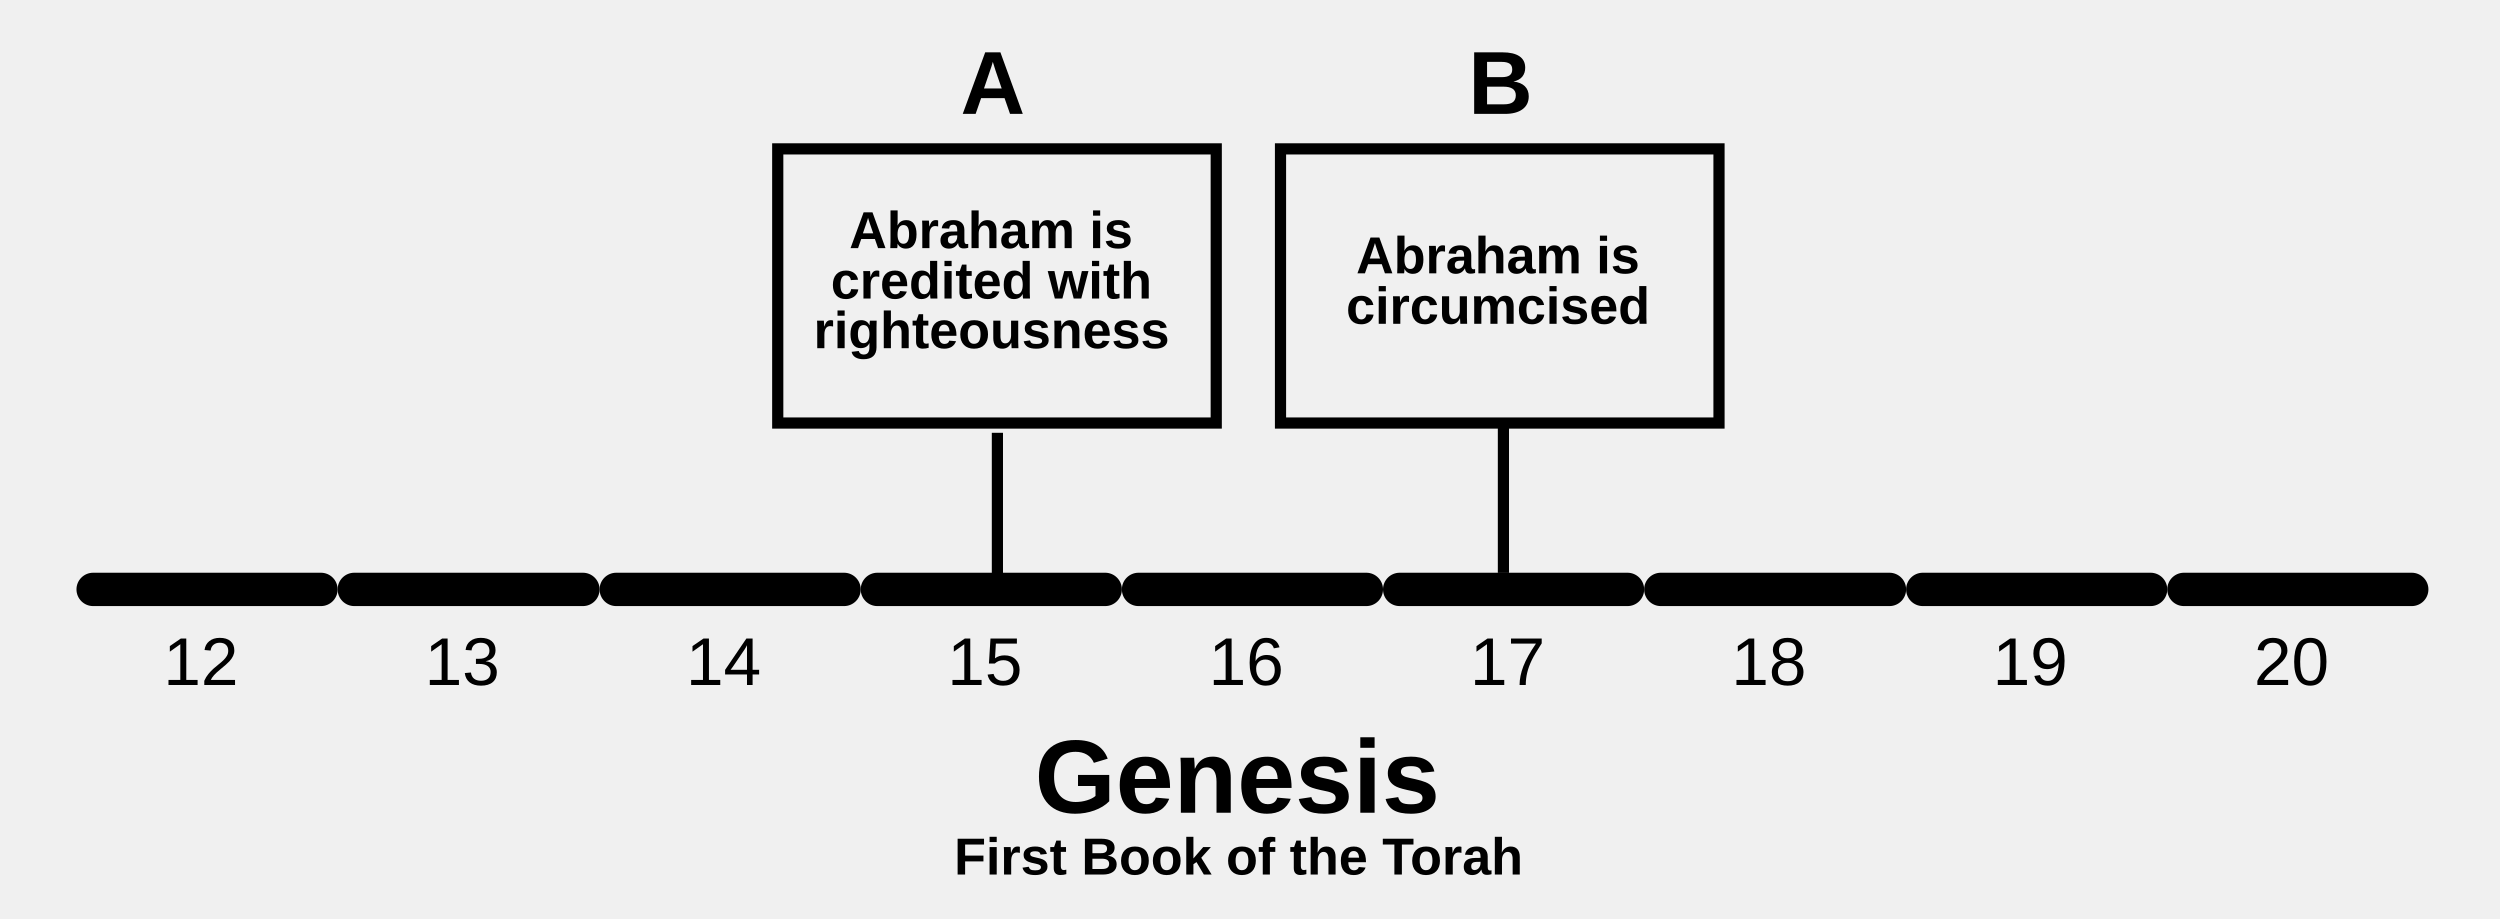
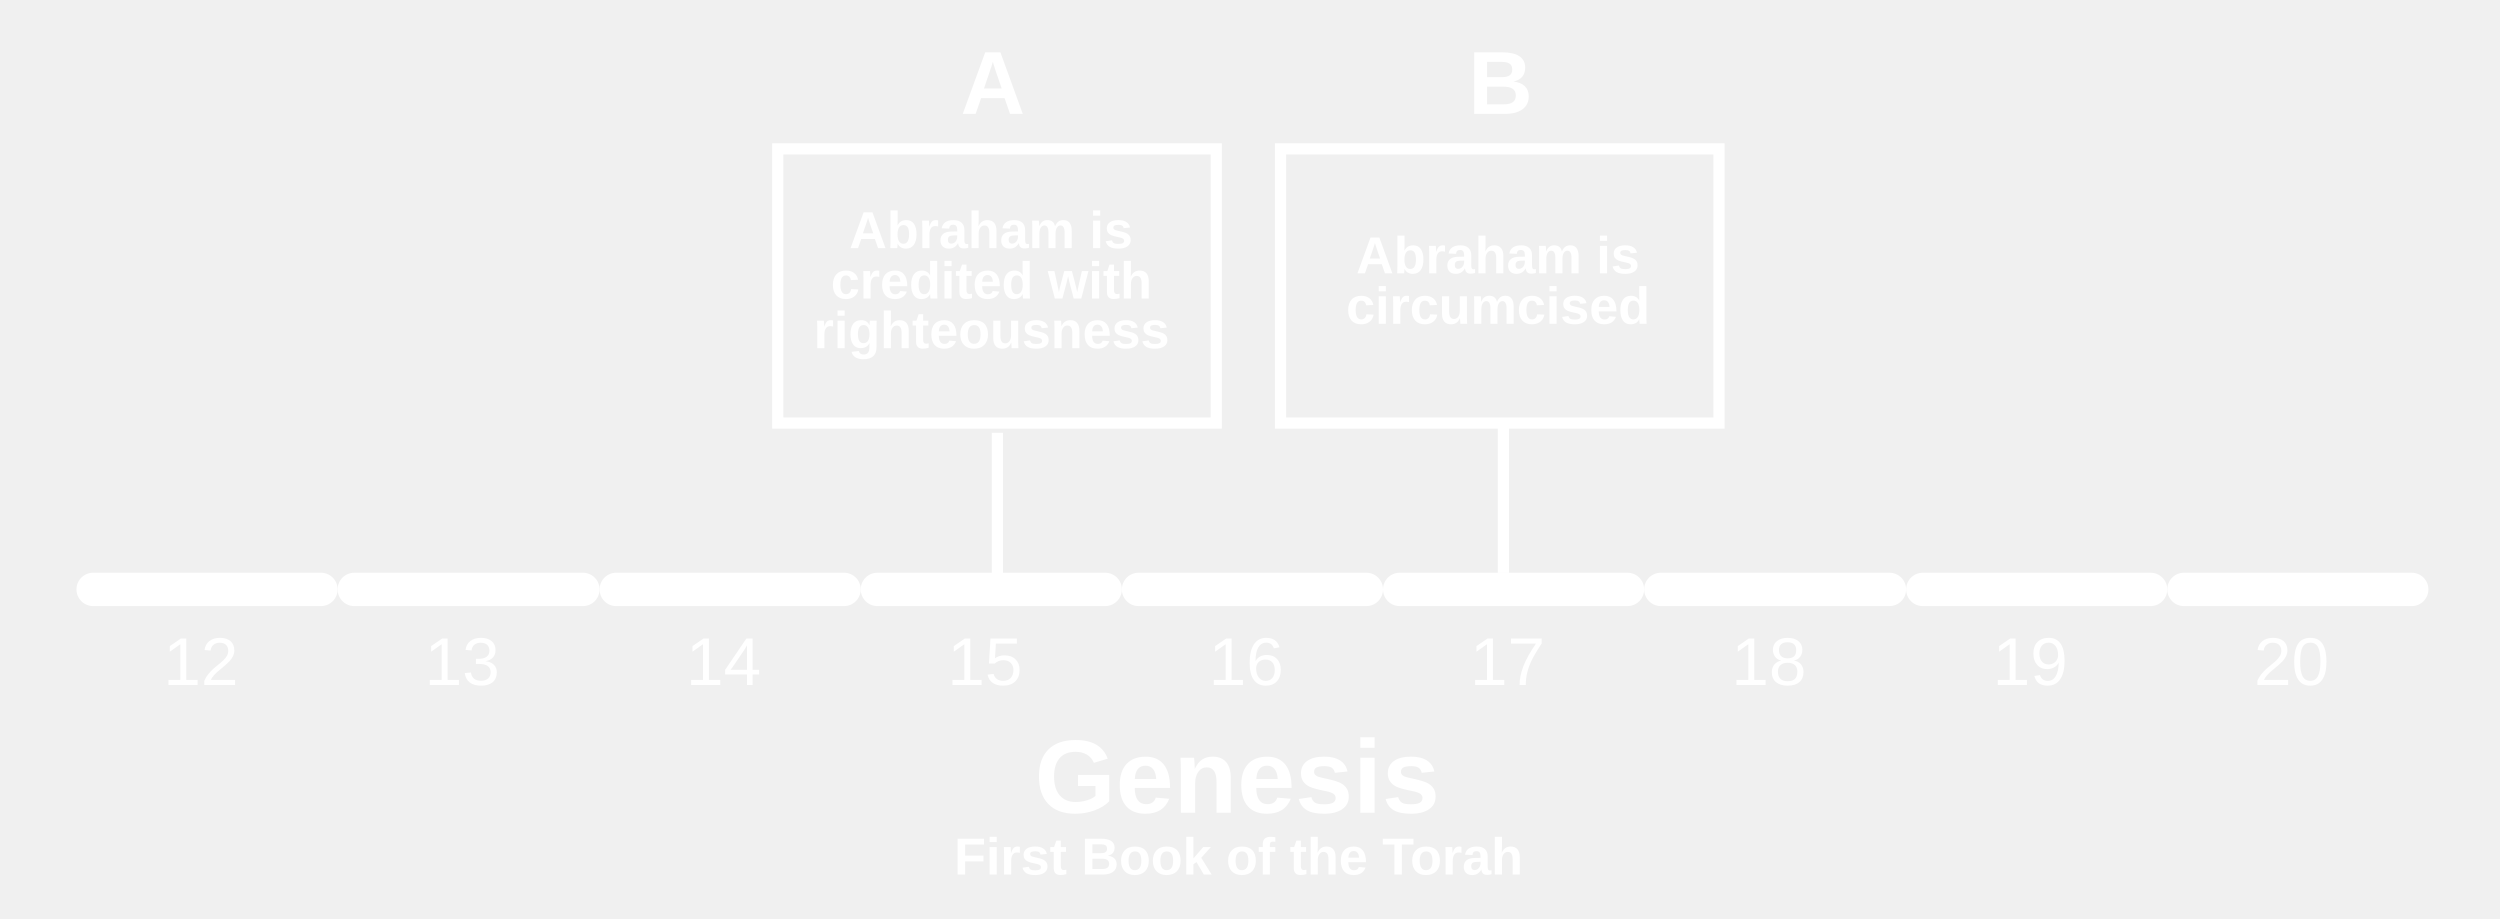
<svg xmlns="http://www.w3.org/2000/svg" width="3073" height="1129" xml:space="preserve" overflow="hidden">
  <g transform="translate(-363 -1298)">
-     <path d="M457 2022.5C457 2011.18 466.178 2002 477.5 2002L757.5 2002C768.822 2002 778 2011.18 778 2022.5L778 2022.5C778 2033.82 768.822 2043 757.5 2043L477.5 2043C466.178 2043 457 2033.82 457 2022.5Z" fill="#000000" fill-rule="evenodd" />
-     <text fill="#000000" font-family="Arial,Arial_MSFontService,sans-serif" font-weight="400" font-size="83" transform="matrix(1 0 0 1 563.771 2140)">12</text>
-     <path d="M778 2022.5C778 2011.18 787.178 2002 798.5 2002L1079.5 2002C1090.82 2002 1100 2011.18 1100 2022.5L1100 2022.5C1100 2033.82 1090.82 2043 1079.5 2043L798.5 2043C787.178 2043 778 2033.82 778 2022.5Z" fill="#000000" fill-rule="evenodd" />
-     <text fill="#000000" font-family="Arial,Arial_MSFontService,sans-serif" font-weight="400" font-size="83" transform="matrix(1 0 0 1 884.999 2140)">13</text>
-     <path d="M1100 2022.5C1100 2011.18 1109.18 2002 1120.5 2002L1400.5 2002C1411.82 2002 1421 2011.18 1421 2022.5L1421 2022.5C1421 2033.82 1411.82 2043 1400.5 2043L1120.5 2043C1109.18 2043 1100 2033.82 1100 2022.5Z" fill="#000000" fill-rule="evenodd" />
-     <text fill="#000000" font-family="Arial,Arial_MSFontService,sans-serif" font-weight="400" font-size="83" transform="matrix(1 0 0 1 1206.23 2140)">14</text>
-     <path d="M1421 2022.5C1421 2011.18 1430.18 2002 1441.5 2002L1721.5 2002C1732.82 2002 1742 2011.18 1742 2022.5L1742 2022.5C1742 2033.82 1732.82 2043 1721.5 2043L1441.5 2043C1430.18 2043 1421 2033.82 1421 2022.5Z" fill="#000000" fill-rule="evenodd" />
-     <text fill="#000000" font-family="Arial,Arial_MSFontService,sans-serif" font-weight="400" font-size="83" transform="matrix(1 0 0 1 1527.45 2140)">15</text>
-     <path d="M1742 2022.5C1742 2011.18 1751.18 2002 1762.5 2002L2042.5 2002C2053.82 2002 2063 2011.18 2063 2022.5L2063 2022.5C2063 2033.82 2053.82 2043 2042.5 2043L1762.5 2043C1751.18 2043 1742 2033.82 1742 2022.5Z" fill="#000000" fill-rule="evenodd" />
-     <text fill="#000000" font-family="Arial,Arial_MSFontService,sans-serif" font-weight="400" font-size="83" transform="matrix(1 0 0 1 1848.68 2140)">16</text>
-     <path d="M2063 2022.5C2063 2011.18 2072.18 2002 2083.5 2002L2363.5 2002C2374.82 2002 2384 2011.18 2384 2022.5L2384 2022.5C2384 2033.82 2374.82 2043 2363.5 2043L2083.5 2043C2072.18 2043 2063 2033.82 2063 2022.5Z" fill="#000000" fill-rule="evenodd" />
-     <text fill="#000000" font-family="Arial,Arial_MSFontService,sans-serif" font-weight="400" font-size="83" transform="matrix(1 0 0 1 2169.91 2140)">17</text>
-     <path d="M2384 2022.5C2384 2011.18 2393.18 2002 2404.5 2002L2685.5 2002C2696.82 2002 2706 2011.18 2706 2022.5L2706 2022.5C2706 2033.82 2696.82 2043 2685.5 2043L2404.5 2043C2393.18 2043 2384 2033.82 2384 2022.5Z" fill="#000000" fill-rule="evenodd" />
-     <text fill="#000000" font-family="Arial,Arial_MSFontService,sans-serif" font-weight="400" font-size="83" transform="matrix(1 0 0 1 2491.14 2140)">18</text>
-     <path d="M2706 2022.5C2706 2011.18 2715.18 2002 2726.5 2002L3006.5 2002C3017.82 2002 3027 2011.18 3027 2022.5L3027 2022.5C3027 2033.82 3017.82 2043 3006.5 2043L2726.5 2043C2715.18 2043 2706 2033.82 2706 2022.5Z" fill="#000000" fill-rule="evenodd" />
-     <text fill="#000000" font-family="Arial,Arial_MSFontService,sans-serif" font-weight="400" font-size="83" transform="matrix(1 0 0 1 2812.37 2140)">19</text>
-     <path d="M3027 2022.5C3027 2011.18 3036.18 2002 3047.5 2002L3327.5 2002C3338.82 2002 3348 2011.18 3348 2022.5L3348 2022.5C3348 2033.82 3338.82 2043 3327.5 2043L3047.5 2043C3036.18 2043 3027 2033.82 3027 2022.5Z" fill="#000000" fill-rule="evenodd" />
-     <text fill="#000000" font-family="Arial,Arial_MSFontService,sans-serif" font-weight="400" font-size="83" transform="matrix(1 0 0 1 3133.59 2140)">20</text>
-     <text fill="#000000" font-family="Arial,Arial_MSFontService,sans-serif" font-weight="700" font-size="64" transform="matrix(1 0 0 1 1406.91 1603)">Abraham is </text>
-     <text fill="#000000" font-family="Arial,Arial_MSFontService,sans-serif" font-weight="700" font-size="64" transform="matrix(1 0 0 1 1384.29 1665)">credited with </text>
-     <text fill="#000000" font-family="Arial,Arial_MSFontService,sans-serif" font-weight="700" font-size="64" transform="matrix(1 0 0 1 1363.09 1726)">righteousness</text>
-     <text fill="#000000" font-family="Arial,Arial_MSFontService,sans-serif" font-weight="700" font-size="64" transform="matrix(1 0 0 1 2029.97 1634)">Abraham is </text>
-     <text fill="#000000" font-family="Arial,Arial_MSFontService,sans-serif" font-weight="700" font-size="64" transform="matrix(1 0 0 1 2017.66 1696)">circumcised</text>
-     <path d="M2211 1820 2211 2002.19" stroke="#000000" stroke-width="13.75" stroke-miterlimit="8" fill="none" fill-rule="evenodd" />
-     <rect x="1319" y="1481" width="539" height="337" stroke="#000000" stroke-width="13.75" stroke-miterlimit="8" fill="none" />
-     <rect x="1937" y="1481" width="539" height="337" stroke="#000000" stroke-width="13.75" stroke-miterlimit="8" fill="none" />
-     <path d="M1589 1830 1589 2012.19" stroke="#000000" stroke-width="13.75" stroke-miterlimit="8" fill="none" fill-rule="evenodd" />
-     <text fill="#000000" font-family="Arial,Arial_MSFontService,sans-serif" font-weight="700" font-size="128" transform="matrix(1 0 0 1 1634.84 2297)">Genesis </text>
-     <text fill="#000000" font-family="Arial,Arial_MSFontService,sans-serif" font-weight="700" font-size="64" transform="matrix(1 0 0 1 1535.82 2373)">First Book of the Torah</text>
-     <text fill="#000000" font-family="Arial,Arial_MSFontService,sans-serif" font-weight="700" font-size="110" transform="matrix(1 0 0 1 1543.67 1438)">A</text>
-     <text fill="#000000" font-family="Arial,Arial_MSFontService,sans-serif" font-weight="700" font-size="110" transform="matrix(1 0 0 1 2167.69 1438)">B</text>
+     <path d="M457 2022.5C457 2011.18 466.178 2002 477.5 2002L757.5 2002C768.822 2002 778 2011.18 778 2022.5L778 2022.5C778 2033.82 768.822 2043 757.5 2043L477.5 2043C466.178 2043 457 2033.82 457 2022.5Z" fill="#FFFFFF" fill-rule="evenodd" />
+     <text fill="#FFFFFF" font-family="Arial,Arial_MSFontService,sans-serif" font-weight="400" font-size="83" transform="matrix(1 0 0 1 563.771 2140)">12</text>
+     <path d="M778 2022.5C778 2011.18 787.178 2002 798.5 2002L1079.5 2002C1090.82 2002 1100 2011.18 1100 2022.5L1100 2022.5C1100 2033.82 1090.82 2043 1079.5 2043L798.5 2043C787.178 2043 778 2033.82 778 2022.5Z" fill="#FFFFFF" fill-rule="evenodd" />
+     <text fill="#FFFFFF" font-family="Arial,Arial_MSFontService,sans-serif" font-weight="400" font-size="83" transform="matrix(1 0 0 1 884.999 2140)">13</text>
+     <path d="M1100 2022.5C1100 2011.18 1109.18 2002 1120.5 2002L1400.5 2002C1411.82 2002 1421 2011.18 1421 2022.5L1421 2022.5C1421 2033.82 1411.82 2043 1400.5 2043L1120.5 2043C1109.18 2043 1100 2033.82 1100 2022.5Z" fill="#FFFFFF" fill-rule="evenodd" />
+     <text fill="#FFFFFF" font-family="Arial,Arial_MSFontService,sans-serif" font-weight="400" font-size="83" transform="matrix(1 0 0 1 1206.23 2140)">14</text>
+     <path d="M1421 2022.5C1421 2011.18 1430.18 2002 1441.5 2002L1721.5 2002C1732.82 2002 1742 2011.18 1742 2022.5L1742 2022.5C1742 2033.82 1732.82 2043 1721.5 2043L1441.5 2043C1430.18 2043 1421 2033.82 1421 2022.5Z" fill="#FFFFFF" fill-rule="evenodd" />
+     <text fill="#FFFFFF" font-family="Arial,Arial_MSFontService,sans-serif" font-weight="400" font-size="83" transform="matrix(1 0 0 1 1527.45 2140)">15</text>
+     <path d="M1742 2022.5C1742 2011.18 1751.18 2002 1762.5 2002L2042.5 2002C2053.82 2002 2063 2011.18 2063 2022.5L2063 2022.5C2063 2033.82 2053.82 2043 2042.5 2043L1762.5 2043C1751.18 2043 1742 2033.82 1742 2022.5Z" fill="#FFFFFF" fill-rule="evenodd" />
+     <text fill="#FFFFFF" font-family="Arial,Arial_MSFontService,sans-serif" font-weight="400" font-size="83" transform="matrix(1 0 0 1 1848.68 2140)">16</text>
+     <path d="M2063 2022.5C2063 2011.18 2072.18 2002 2083.5 2002L2363.5 2002C2374.82 2002 2384 2011.18 2384 2022.5L2384 2022.5C2384 2033.82 2374.82 2043 2363.5 2043L2083.5 2043C2072.18 2043 2063 2033.82 2063 2022.5Z" fill="#FFFFFF" fill-rule="evenodd" />
+     <text fill="#FFFFFF" font-family="Arial,Arial_MSFontService,sans-serif" font-weight="400" font-size="83" transform="matrix(1 0 0 1 2169.91 2140)">17</text>
+     <path d="M2384 2022.5C2384 2011.18 2393.18 2002 2404.5 2002L2685.5 2002C2696.82 2002 2706 2011.18 2706 2022.5L2706 2022.5C2706 2033.82 2696.82 2043 2685.5 2043L2404.5 2043C2393.18 2043 2384 2033.82 2384 2022.5Z" fill="#FFFFFF" fill-rule="evenodd" />
+     <text fill="#FFFFFF" font-family="Arial,Arial_MSFontService,sans-serif" font-weight="400" font-size="83" transform="matrix(1 0 0 1 2491.14 2140)">18</text>
+     <path d="M2706 2022.5C2706 2011.18 2715.18 2002 2726.5 2002L3006.5 2002C3017.82 2002 3027 2011.18 3027 2022.5L3027 2022.5C3027 2033.82 3017.82 2043 3006.5 2043L2726.5 2043C2715.18 2043 2706 2033.82 2706 2022.5Z" fill="#FFFFFF" fill-rule="evenodd" />
+     <text fill="#FFFFFF" font-family="Arial,Arial_MSFontService,sans-serif" font-weight="400" font-size="83" transform="matrix(1 0 0 1 2812.37 2140)">19</text>
+     <path d="M3027 2022.5C3027 2011.18 3036.18 2002 3047.5 2002L3327.5 2002C3338.82 2002 3348 2011.18 3348 2022.5L3348 2022.5C3348 2033.82 3338.82 2043 3327.5 2043L3047.5 2043C3036.18 2043 3027 2033.82 3027 2022.5Z" fill="#FFFFFF" fill-rule="evenodd" />
+     <text fill="#FFFFFF" font-family="Arial,Arial_MSFontService,sans-serif" font-weight="400" font-size="83" transform="matrix(1 0 0 1 3133.59 2140)">20</text>
+     <text fill="#FFFFFF" font-family="Arial,Arial_MSFontService,sans-serif" font-weight="700" font-size="64" transform="matrix(1 0 0 1 1406.91 1603)">Abraham is </text>
+     <text fill="#FFFFFF" font-family="Arial,Arial_MSFontService,sans-serif" font-weight="700" font-size="64" transform="matrix(1 0 0 1 1384.29 1665)">credited with </text>
+     <text fill="#FFFFFF" font-family="Arial,Arial_MSFontService,sans-serif" font-weight="700" font-size="64" transform="matrix(1 0 0 1 1363.09 1726)">righteousness</text>
+     <text fill="#FFFFFF" font-family="Arial,Arial_MSFontService,sans-serif" font-weight="700" font-size="64" transform="matrix(1 0 0 1 2029.97 1634)">Abraham is </text>
+     <text fill="#FFFFFF" font-family="Arial,Arial_MSFontService,sans-serif" font-weight="700" font-size="64" transform="matrix(1 0 0 1 2017.66 1696)">circumcised</text>
+     <path d="M2211 1820 2211 2002.19" stroke="#FFFFFF" stroke-width="13.75" stroke-miterlimit="8" fill="none" fill-rule="evenodd" />
+     <rect x="1319" y="1481" width="539" height="337" stroke="#FFFFFF" stroke-width="13.75" stroke-miterlimit="8" fill="none" />
+     <rect x="1937" y="1481" width="539" height="337" stroke="#FFFFFF" stroke-width="13.75" stroke-miterlimit="8" fill="none" />
+     <path d="M1589 1830 1589 2012.19" stroke="#FFFFFF" stroke-width="13.75" stroke-miterlimit="8" fill="none" fill-rule="evenodd" />
+     <text fill="#FFFFFF" font-family="Arial,Arial_MSFontService,sans-serif" font-weight="700" font-size="128" transform="matrix(1 0 0 1 1634.84 2297)">Genesis </text>
+     <text fill="#FFFFFF" font-family="Arial,Arial_MSFontService,sans-serif" font-weight="700" font-size="64" transform="matrix(1 0 0 1 1535.82 2373)">First Book of the Torah</text>
+     <text fill="#FFFFFF" font-family="Arial,Arial_MSFontService,sans-serif" font-weight="700" font-size="110" transform="matrix(1 0 0 1 1543.67 1438)">A</text>
+     <text fill="#FFFFFF" font-family="Arial,Arial_MSFontService,sans-serif" font-weight="700" font-size="110" transform="matrix(1 0 0 1 2167.69 1438)">B</text>
  </g>
</svg>
